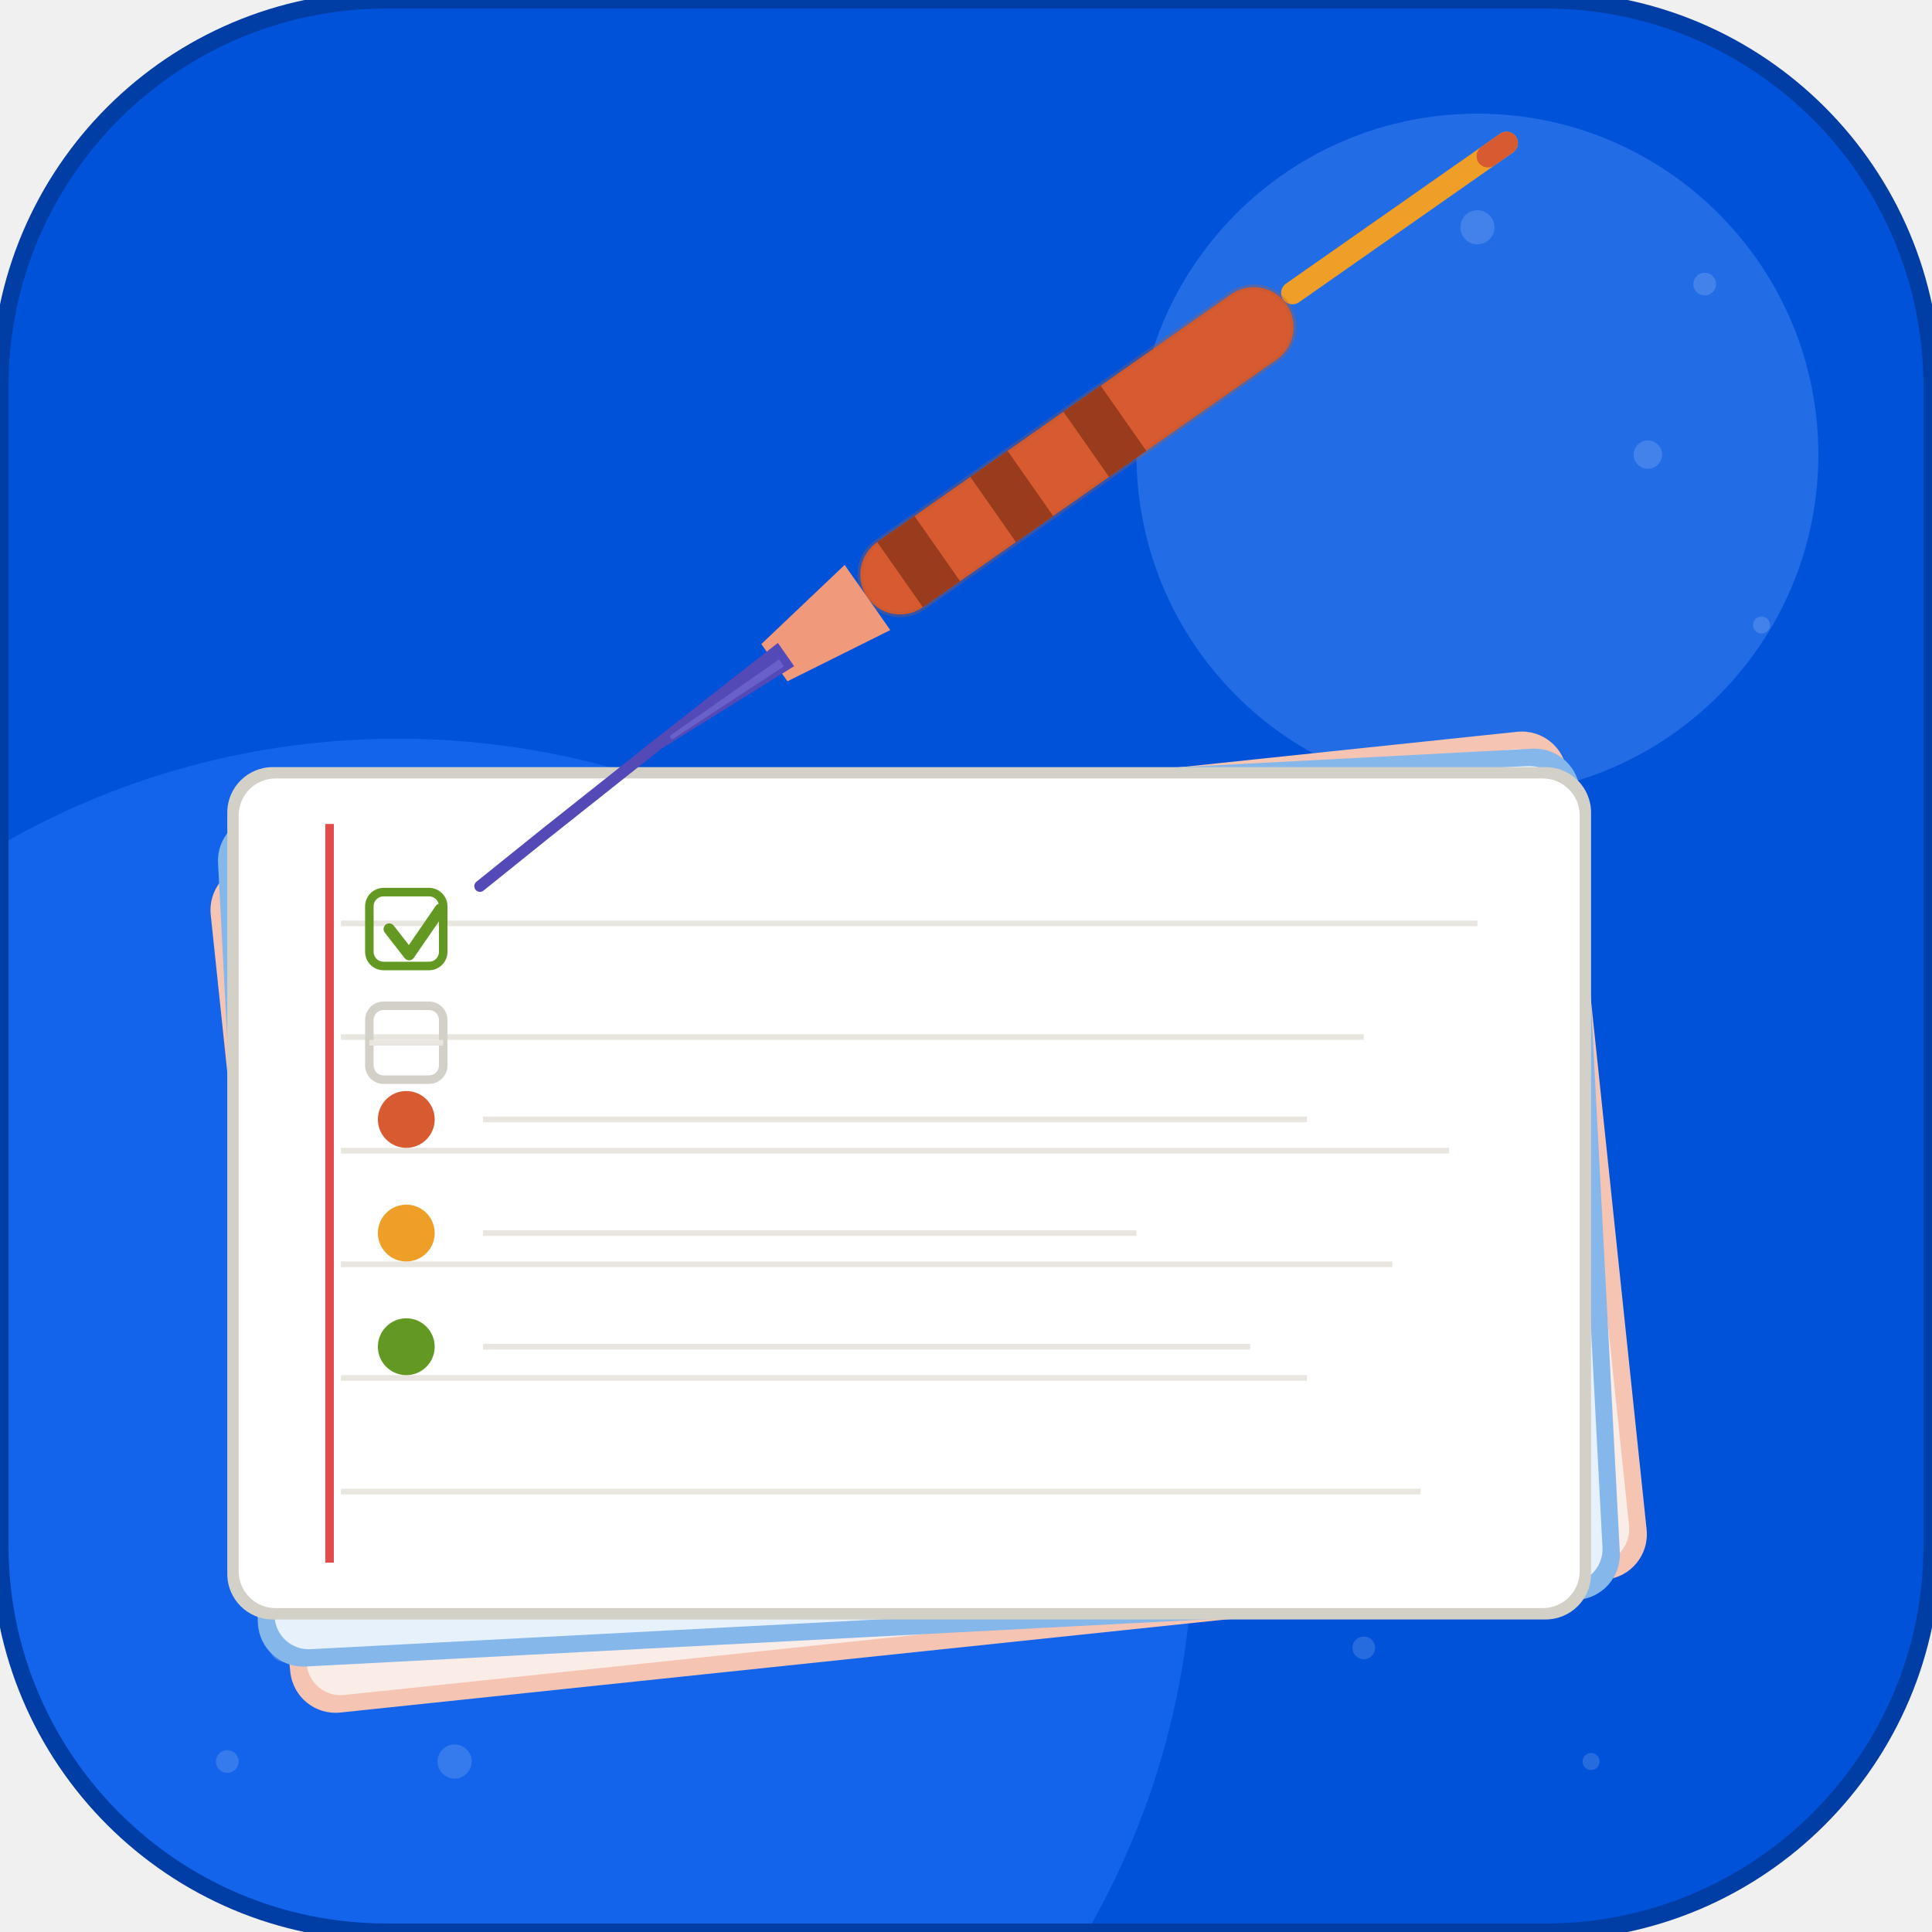
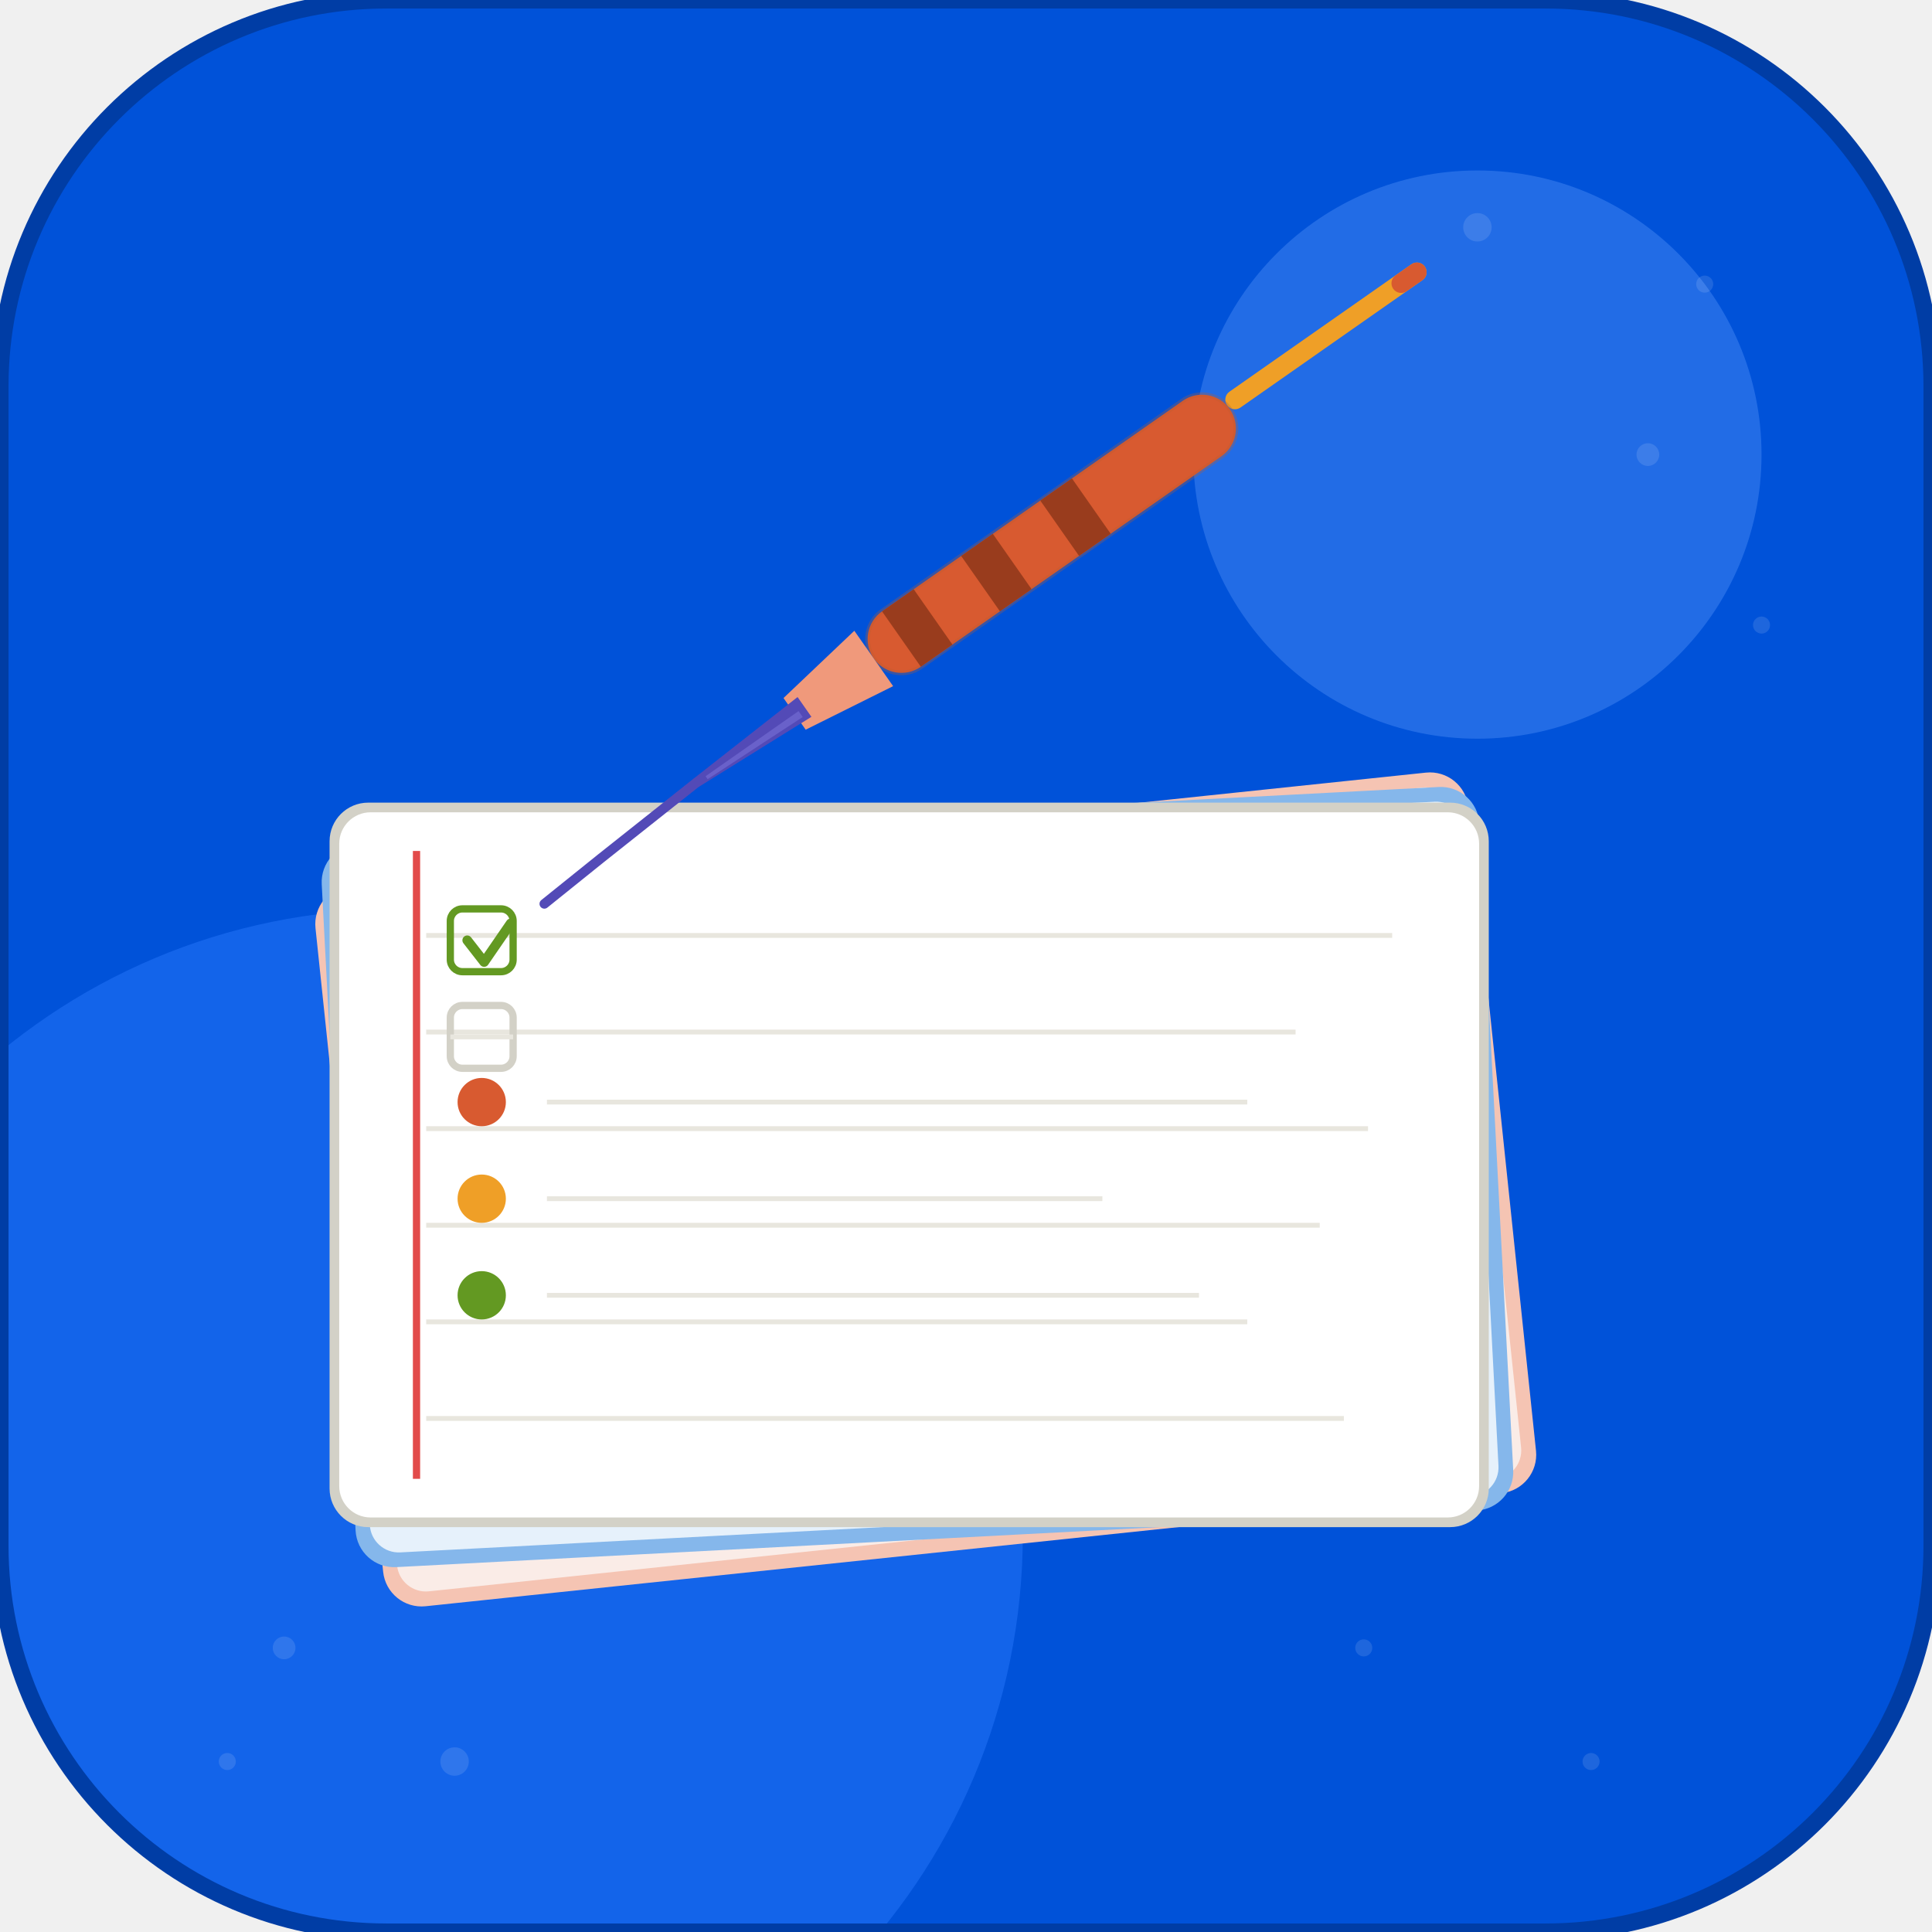
<svg xmlns="http://www.w3.org/2000/svg" viewBox="0 0 680 680">
  <defs>
    <clipPath id="s">
      <rect width="680" height="680" rx="136" />
    </clipPath>
  </defs>
  <g clip-path="url(#s)">
    <rect width="680" height="680" fill="#0052D9" />
-     <circle cx="140" cy="540" r="280" fill="#2B7AFF" opacity="0.45" />
-     <circle cx="520" cy="160" r="120" fill="#629FFF" opacity="0.35" />
-     <g fill="#FFFFFF" opacity="0.15">
-       <circle cx="520" cy="80" r="6" />
-       <circle cx="600" cy="100" r="4" />
-       <circle cx="580" cy="160" r="5" />
+     <circle cx="140" cy="540" r="220" fill="#2B7AFF" opacity="0.45" />
+     <circle cx="520" cy="160" r="100" fill="#629FFF" opacity="0.35" />
+     <g fill="#FFFFFF" opacity="0.12">
+       <circle cx="520" cy="80" r="5" />
+       <circle cx="600" cy="100" r="3" />
+       <circle cx="580" cy="160" r="4" />
      <circle cx="620" cy="220" r="3" />
-       <circle cx="100" cy="580" r="5" />
-       <circle cx="80" cy="620" r="4" />
-       <circle cx="160" cy="620" r="6" />
-       <circle cx="480" cy="580" r="4" />
+       <circle cx="100" cy="580" r="4" />
+       <circle cx="80" cy="620" r="3" />
+       <circle cx="160" cy="620" r="5" />
+       <circle cx="480" cy="580" r="3" />
      <circle cx="560" cy="620" r="3" />
    </g>
-     <g transform="translate(90,280) rotate(-6,240,180)">
-       <rect width="480" height="300" rx="16" fill="#F5C4B3" />
-       <rect x="6" y="6" width="468" height="288" rx="12" fill="#FAECE7" />
-       <line x1="40" y1="70" x2="440" y2="70" stroke="#F5C4B3" stroke-width="2" />
-       <line x1="40" y1="120" x2="400" y2="120" stroke="#F5C4B3" stroke-width="2" />
-       <line x1="40" y1="170" x2="420" y2="170" stroke="#F5C4B3" stroke-width="2" />
-       <line x1="40" y1="220" x2="380" y2="220" stroke="#F5C4B3" stroke-width="2" />
-     </g>
-     <g transform="translate(85,275) rotate(-3,240,180)">
-       <rect width="480" height="300" rx="16" fill="#85B7EB" />
-       <rect x="6" y="6" width="468" height="288" rx="12" fill="#E6F1FB" />
-       <line x1="40" y1="60" x2="440" y2="60" stroke="#B5D4F4" stroke-width="2" />
-       <line x1="40" y1="105" x2="380" y2="105" stroke="#B5D4F4" stroke-width="2" />
-       <line x1="40" y1="150" x2="420" y2="150" stroke="#B5D4F4" stroke-width="2" />
-       <line x1="40" y1="195" x2="350" y2="195" stroke="#B5D4F4" stroke-width="2" />
-       <line x1="40" y1="240" x2="400" y2="240" stroke="#B5D4F4" stroke-width="2" />
-     </g>
-     <g transform="translate(80,270)">
-       <rect width="480" height="300" rx="16" fill="#D3D1C7" />
-       <rect x="4" y="4" width="472" height="292" rx="13" fill="#FFFFFF" />
-       <line x1="40" y1="55" x2="440" y2="55" stroke="#E8E6DE" stroke-width="2" />
-       <line x1="40" y1="95" x2="400" y2="95" stroke="#E8E6DE" stroke-width="2" />
-       <line x1="40" y1="135" x2="430" y2="135" stroke="#E8E6DE" stroke-width="2" />
-       <line x1="40" y1="175" x2="410" y2="175" stroke="#E8E6DE" stroke-width="2" />
-       <line x1="40" y1="215" x2="380" y2="215" stroke="#E8E6DE" stroke-width="2" />
-       <line x1="40" y1="255" x2="420" y2="255" stroke="#E8E6DE" stroke-width="2" />
-       <line x1="36" y1="20" x2="36" y2="280" stroke="#E24B4A" stroke-width="3" />
-       <rect x="50" y="44" width="26" height="26" rx="5" fill="none" stroke="#639922" stroke-width="3" />
-       <polyline points="57,57 64,66 75,50" fill="none" stroke="#639922" stroke-width="4" stroke-linecap="round" stroke-linejoin="round" />
-       <rect x="50" y="84" width="26" height="26" rx="5" fill="none" stroke="#D3D1C7" stroke-width="3" />
-       <line x1="50" y1="97" x2="76" y2="97" stroke="#E8E6DE" stroke-width="2" />
-       <circle cx="63" cy="124" r="10" fill="#D85A30" />
-       <line x1="90" y1="124" x2="380" y2="124" stroke="#E8E6DE" stroke-width="2" />
-       <circle cx="63" cy="164" r="10" fill="#EF9F27" />
-       <line x1="90" y1="164" x2="320" y2="164" stroke="#E8E6DE" stroke-width="2" />
-       <circle cx="63" cy="204" r="10" fill="#639922" />
-       <line x1="90" y1="204" x2="360" y2="204" stroke="#E8E6DE" stroke-width="2" />
-     </g>
-     <g transform="translate(420,130) rotate(55)">
-       <rect x="-6" y="-140" width="8" height="100" rx="4" fill="#EF9F27" />
-       <rect x="-6" y="-140" width="8" height="16" rx="4" fill="#D85A30" />
-       <rect x="-14" y="-40" width="28" height="180" rx="14" fill="#D85A30" />
-       <rect x="-14" y="-40" width="28" height="180" rx="14" fill="none" stroke="#BA5A30" stroke-width="2" opacity="0.3" />
-       <rect x="-14" y="30" width="28" height="16" fill="#993C1D" />
-       <rect x="-14" y="70" width="28" height="16" fill="#993C1D" />
-       <rect x="-14" y="110" width="28" height="16" fill="#993C1D" />
-       <polygon points="-14,140 14,140 8,180 -8,180" fill="#F0997B" />
-       <polygon points="-5,175 5,175 2,230 -2,230" fill="#534AB7" />
-       <path d="M0,230 L3,280 L5,310" stroke="#534AB7" stroke-width="4" fill="none" stroke-linecap="round" />
-       <polygon points="0,178 3,178 1.5,225 0,225" fill="#7F77DD" opacity="0.5" />
+     <g transform="translate(48, 53) scale(0.85)">
+       <g transform="translate(90,280) rotate(-6,240,180)">
+         <rect width="480" height="300" rx="16" fill="#F5C4B3" />
+         <rect x="6" y="6" width="468" height="288" rx="12" fill="#FAECE7" />
+         <line x1="40" y1="70" x2="440" y2="70" stroke="#F5C4B3" stroke-width="2" />
+         <line x1="40" y1="120" x2="400" y2="120" stroke="#F5C4B3" stroke-width="2" />
+         <line x1="40" y1="170" x2="420" y2="170" stroke="#F5C4B3" stroke-width="2" />
+         <line x1="40" y1="220" x2="380" y2="220" stroke="#F5C4B3" stroke-width="2" />
+       </g>
+       <g transform="translate(85,275) rotate(-3,240,180)">
+         <rect width="480" height="300" rx="16" fill="#85B7EB" />
+         <rect x="6" y="6" width="468" height="288" rx="12" fill="#E6F1FB" />
+         <line x1="40" y1="60" x2="440" y2="60" stroke="#B5D4F4" stroke-width="2" />
+         <line x1="40" y1="105" x2="380" y2="105" stroke="#B5D4F4" stroke-width="2" />
+         <line x1="40" y1="150" x2="420" y2="150" stroke="#B5D4F4" stroke-width="2" />
+         <line x1="40" y1="195" x2="350" y2="195" stroke="#B5D4F4" stroke-width="2" />
+         <line x1="40" y1="240" x2="400" y2="240" stroke="#B5D4F4" stroke-width="2" />
+       </g>
+       <g transform="translate(80,270)">
+         <rect width="480" height="300" rx="16" fill="#D3D1C7" />
+         <rect x="4" y="4" width="472" height="292" rx="13" fill="#FFFFFF" />
+         <line x1="40" y1="55" x2="440" y2="55" stroke="#E8E6DE" stroke-width="2" />
+         <line x1="40" y1="95" x2="400" y2="95" stroke="#E8E6DE" stroke-width="2" />
+         <line x1="40" y1="135" x2="430" y2="135" stroke="#E8E6DE" stroke-width="2" />
+         <line x1="40" y1="175" x2="410" y2="175" stroke="#E8E6DE" stroke-width="2" />
+         <line x1="40" y1="215" x2="380" y2="215" stroke="#E8E6DE" stroke-width="2" />
+         <line x1="40" y1="255" x2="420" y2="255" stroke="#E8E6DE" stroke-width="2" />
+         <line x1="36" y1="20" x2="36" y2="280" stroke="#E24B4A" stroke-width="3" />
+         <rect x="50" y="44" width="26" height="26" rx="5" fill="none" stroke="#639922" stroke-width="3" />
+         <polyline points="57,57 64,66 75,50" fill="none" stroke="#639922" stroke-width="4" stroke-linecap="round" stroke-linejoin="round" />
+         <rect x="50" y="84" width="26" height="26" rx="5" fill="none" stroke="#D3D1C7" stroke-width="3" />
+         <line x1="50" y1="97" x2="76" y2="97" stroke="#E8E6DE" stroke-width="2" />
+         <circle cx="63" cy="124" r="10" fill="#D85A30" />
+         <line x1="90" y1="124" x2="380" y2="124" stroke="#E8E6DE" stroke-width="2" />
+         <circle cx="63" cy="164" r="10" fill="#EF9F27" />
+         <line x1="90" y1="164" x2="320" y2="164" stroke="#E8E6DE" stroke-width="2" />
+         <circle cx="63" cy="204" r="10" fill="#639922" />
+         <line x1="90" y1="204" x2="360" y2="204" stroke="#E8E6DE" stroke-width="2" />
+       </g>
+       <g transform="translate(420,130) rotate(55)">
+         <rect x="-6" y="-140" width="8" height="100" rx="4" fill="#EF9F27" />
+         <rect x="-6" y="-140" width="8" height="16" rx="4" fill="#D85A30" />
+         <rect x="-14" y="-40" width="28" height="180" rx="14" fill="#D85A30" />
+         <rect x="-14" y="-40" width="28" height="180" rx="14" fill="none" stroke="#BA5A30" stroke-width="2" opacity="0.3" />
+         <rect x="-14" y="30" width="28" height="16" fill="#993C1D" />
+         <rect x="-14" y="70" width="28" height="16" fill="#993C1D" />
+         <rect x="-14" y="110" width="28" height="16" fill="#993C1D" />
+         <polygon points="-14,140 14,140 8,180 -8,180" fill="#F0997B" />
+         <polygon points="-5,175 5,175 2,230 -2,230" fill="#534AB7" />
+         <path d="M0,230 L3,280 L5,310" stroke="#534AB7" stroke-width="4" fill="none" stroke-linecap="round" />
+         <polygon points="0,178 3,178 1.5,225 0,225" fill="#7F77DD" opacity="0.5" />
+       </g>
    </g>
  </g>
  <rect width="680" height="680" rx="136" fill="none" stroke="#003DA5" stroke-width="6" />
</svg>
